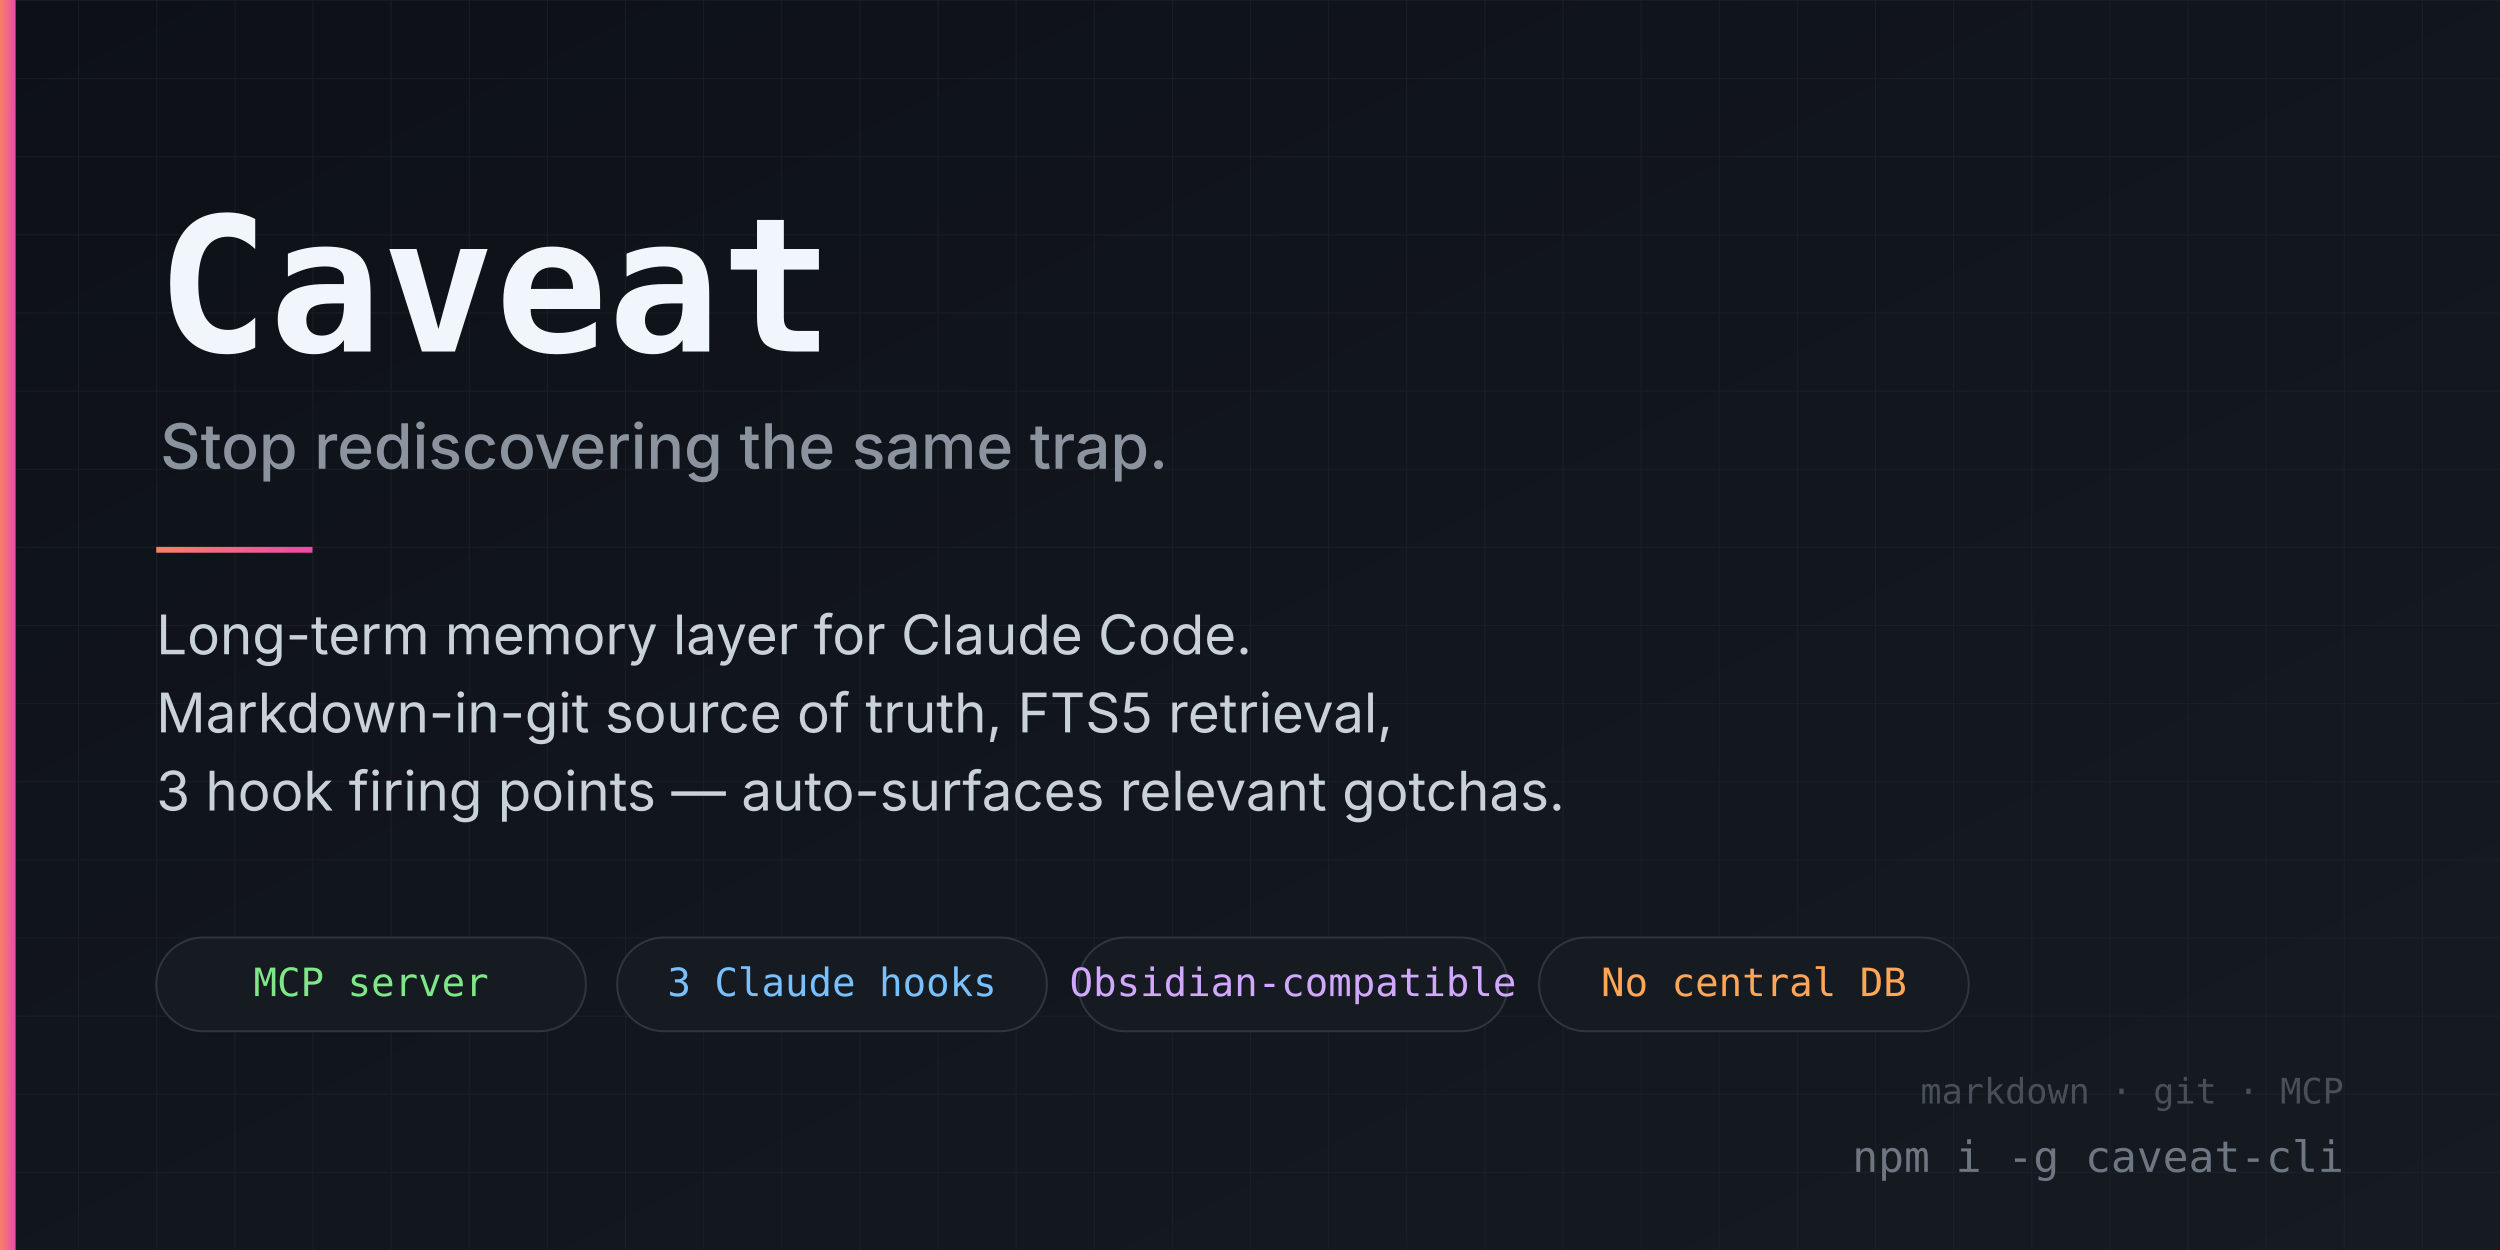
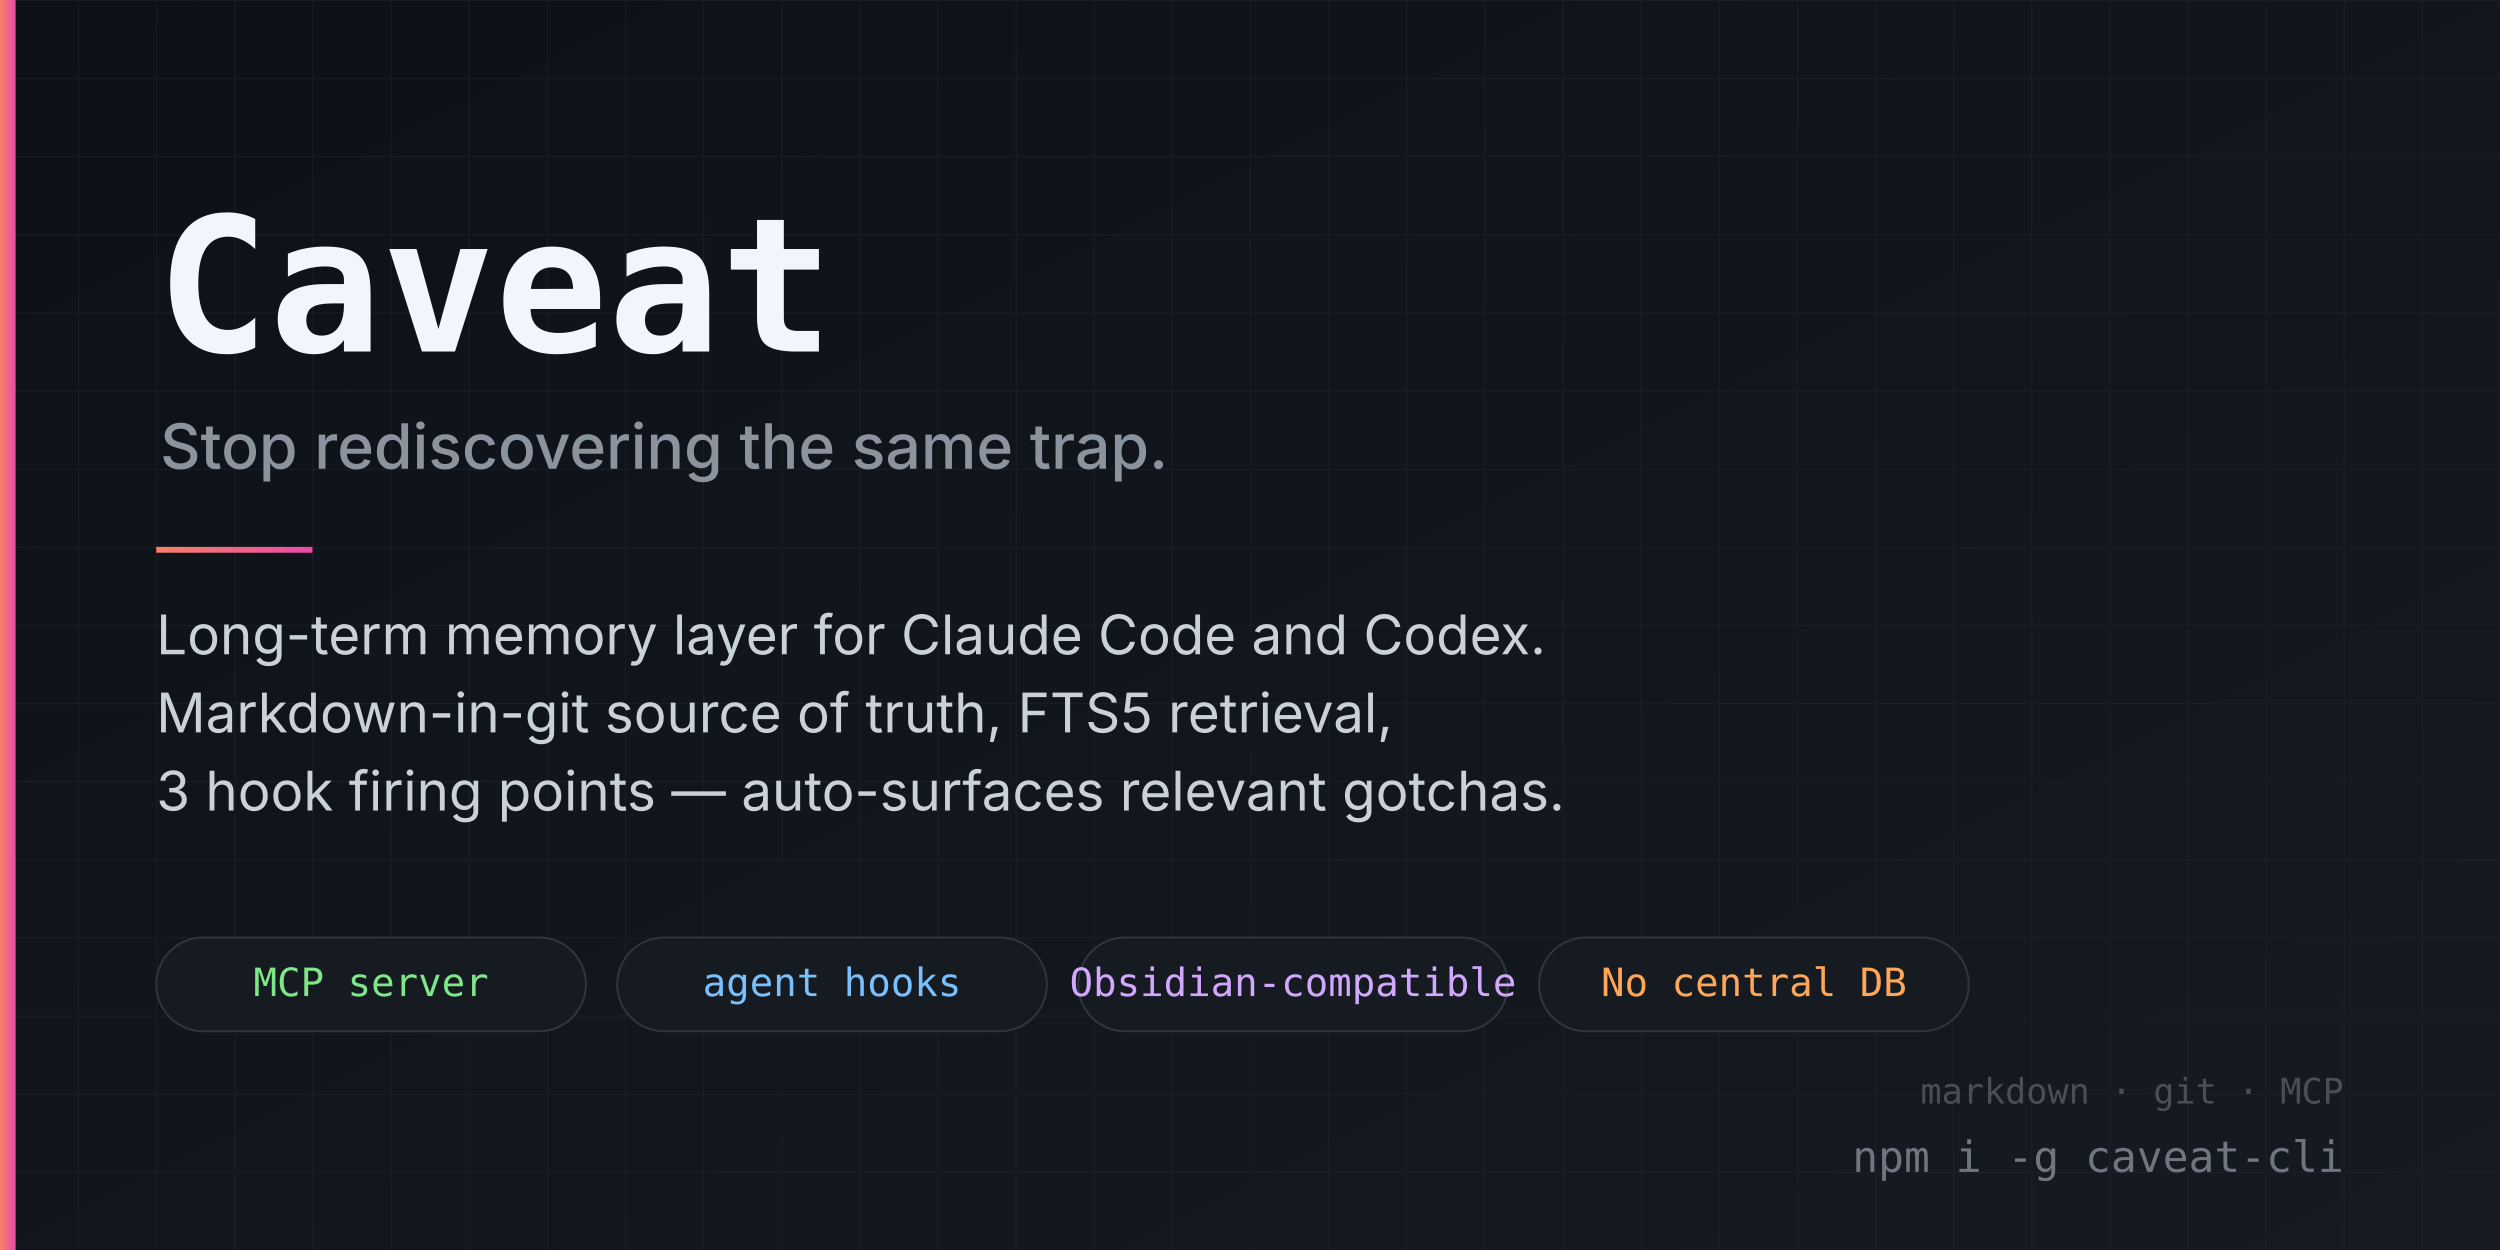
<svg xmlns="http://www.w3.org/2000/svg" viewBox="0 0 1280 640" width="1280" height="640">
  <defs>
    <linearGradient id="bg" x1="0" y1="0" x2="1" y2="1">
      <stop offset="0%" stop-color="#0d1117" />
      <stop offset="100%" stop-color="#161b22" />
    </linearGradient>
    <linearGradient id="accent" x1="0" y1="0" x2="1" y2="0">
      <stop offset="0%" stop-color="#f78166" />
      <stop offset="100%" stop-color="#ea4aaa" />
    </linearGradient>
    <pattern id="grid" width="40" height="40" patternUnits="userSpaceOnUse">
      <path d="M 40 0 L 0 0 0 40" fill="none" stroke="#21262d" stroke-width="1" />
    </pattern>
  </defs>
  <rect width="1280" height="640" fill="url(#bg)" />
  <rect width="1280" height="640" fill="url(#grid)" opacity="0.5" />
  <rect x="0" y="0" width="8" height="640" fill="url(#accent)" />
  <text x="80" y="180" font-family="ui-monospace, 'SF Mono', Menlo, Consolas, monospace" font-size="96" font-weight="700" fill="#f0f6fc">Caveat</text>
  <text x="82" y="240" font-family="ui-sans-serif, system-ui, -apple-system, 'Segoe UI', sans-serif" font-size="32" font-weight="500" fill="#8b949e">Stop rediscovering the same trap.</text>
  <rect x="80" y="280" width="80" height="3" fill="url(#accent)" />
-   <text x="80" y="335" font-family="ui-sans-serif, system-ui, -apple-system, 'Segoe UI', sans-serif" font-size="28" fill="#c9d1d9">Long-term memory layer for Claude Code.</text>
+   <text x="80" y="335" font-family="ui-sans-serif, system-ui, -apple-system, 'Segoe UI', sans-serif" font-size="28" fill="#c9d1d9">Long-term memory layer for Claude Code and Codex.</text>
  <text x="80" y="375" font-family="ui-sans-serif, system-ui, -apple-system, 'Segoe UI', sans-serif" font-size="28" fill="#c9d1d9">Markdown-in-git source of truth, FTS5 retrieval,</text>
  <text x="80" y="415" font-family="ui-sans-serif, system-ui, -apple-system, 'Segoe UI', sans-serif" font-size="28" fill="#c9d1d9">3 hook firing points — auto-surfaces relevant gotchas.</text>
  <g font-family="ui-monospace, 'SF Mono', Menlo, Consolas, monospace" font-size="20" font-weight="500">
    <rect x="80" y="480" width="220" height="48" rx="24" fill="#161b22" stroke="#30363d" stroke-width="1" />
    <text x="190" y="510" text-anchor="middle" fill="#7ee787">MCP server</text>
    <rect x="316" y="480" width="220" height="48" rx="24" fill="#161b22" stroke="#30363d" stroke-width="1" />
-     <text x="426" y="510" text-anchor="middle" fill="#79c0ff">3 Claude hooks</text>
+     <text x="426" y="510" text-anchor="middle" fill="#79c0ff">agent hooks</text>
    <rect x="552" y="480" width="220" height="48" rx="24" fill="#161b22" stroke="#30363d" stroke-width="1" />
    <text x="662" y="510" text-anchor="middle" fill="#d2a8ff">Obsidian-compatible</text>
    <rect x="788" y="480" width="220" height="48" rx="24" fill="#161b22" stroke="#30363d" stroke-width="1" />
    <text x="898" y="510" text-anchor="middle" fill="#ffa657">No central DB</text>
  </g>
  <g font-family="ui-monospace, 'SF Mono', Menlo, Consolas, monospace">
    <text x="1200" y="600" text-anchor="end" font-size="22" fill="#6e7681">npm i -g caveat-cli</text>
    <text x="1200" y="565" text-anchor="end" font-size="18" fill="#484f58">markdown · git · MCP</text>
  </g>
</svg>
